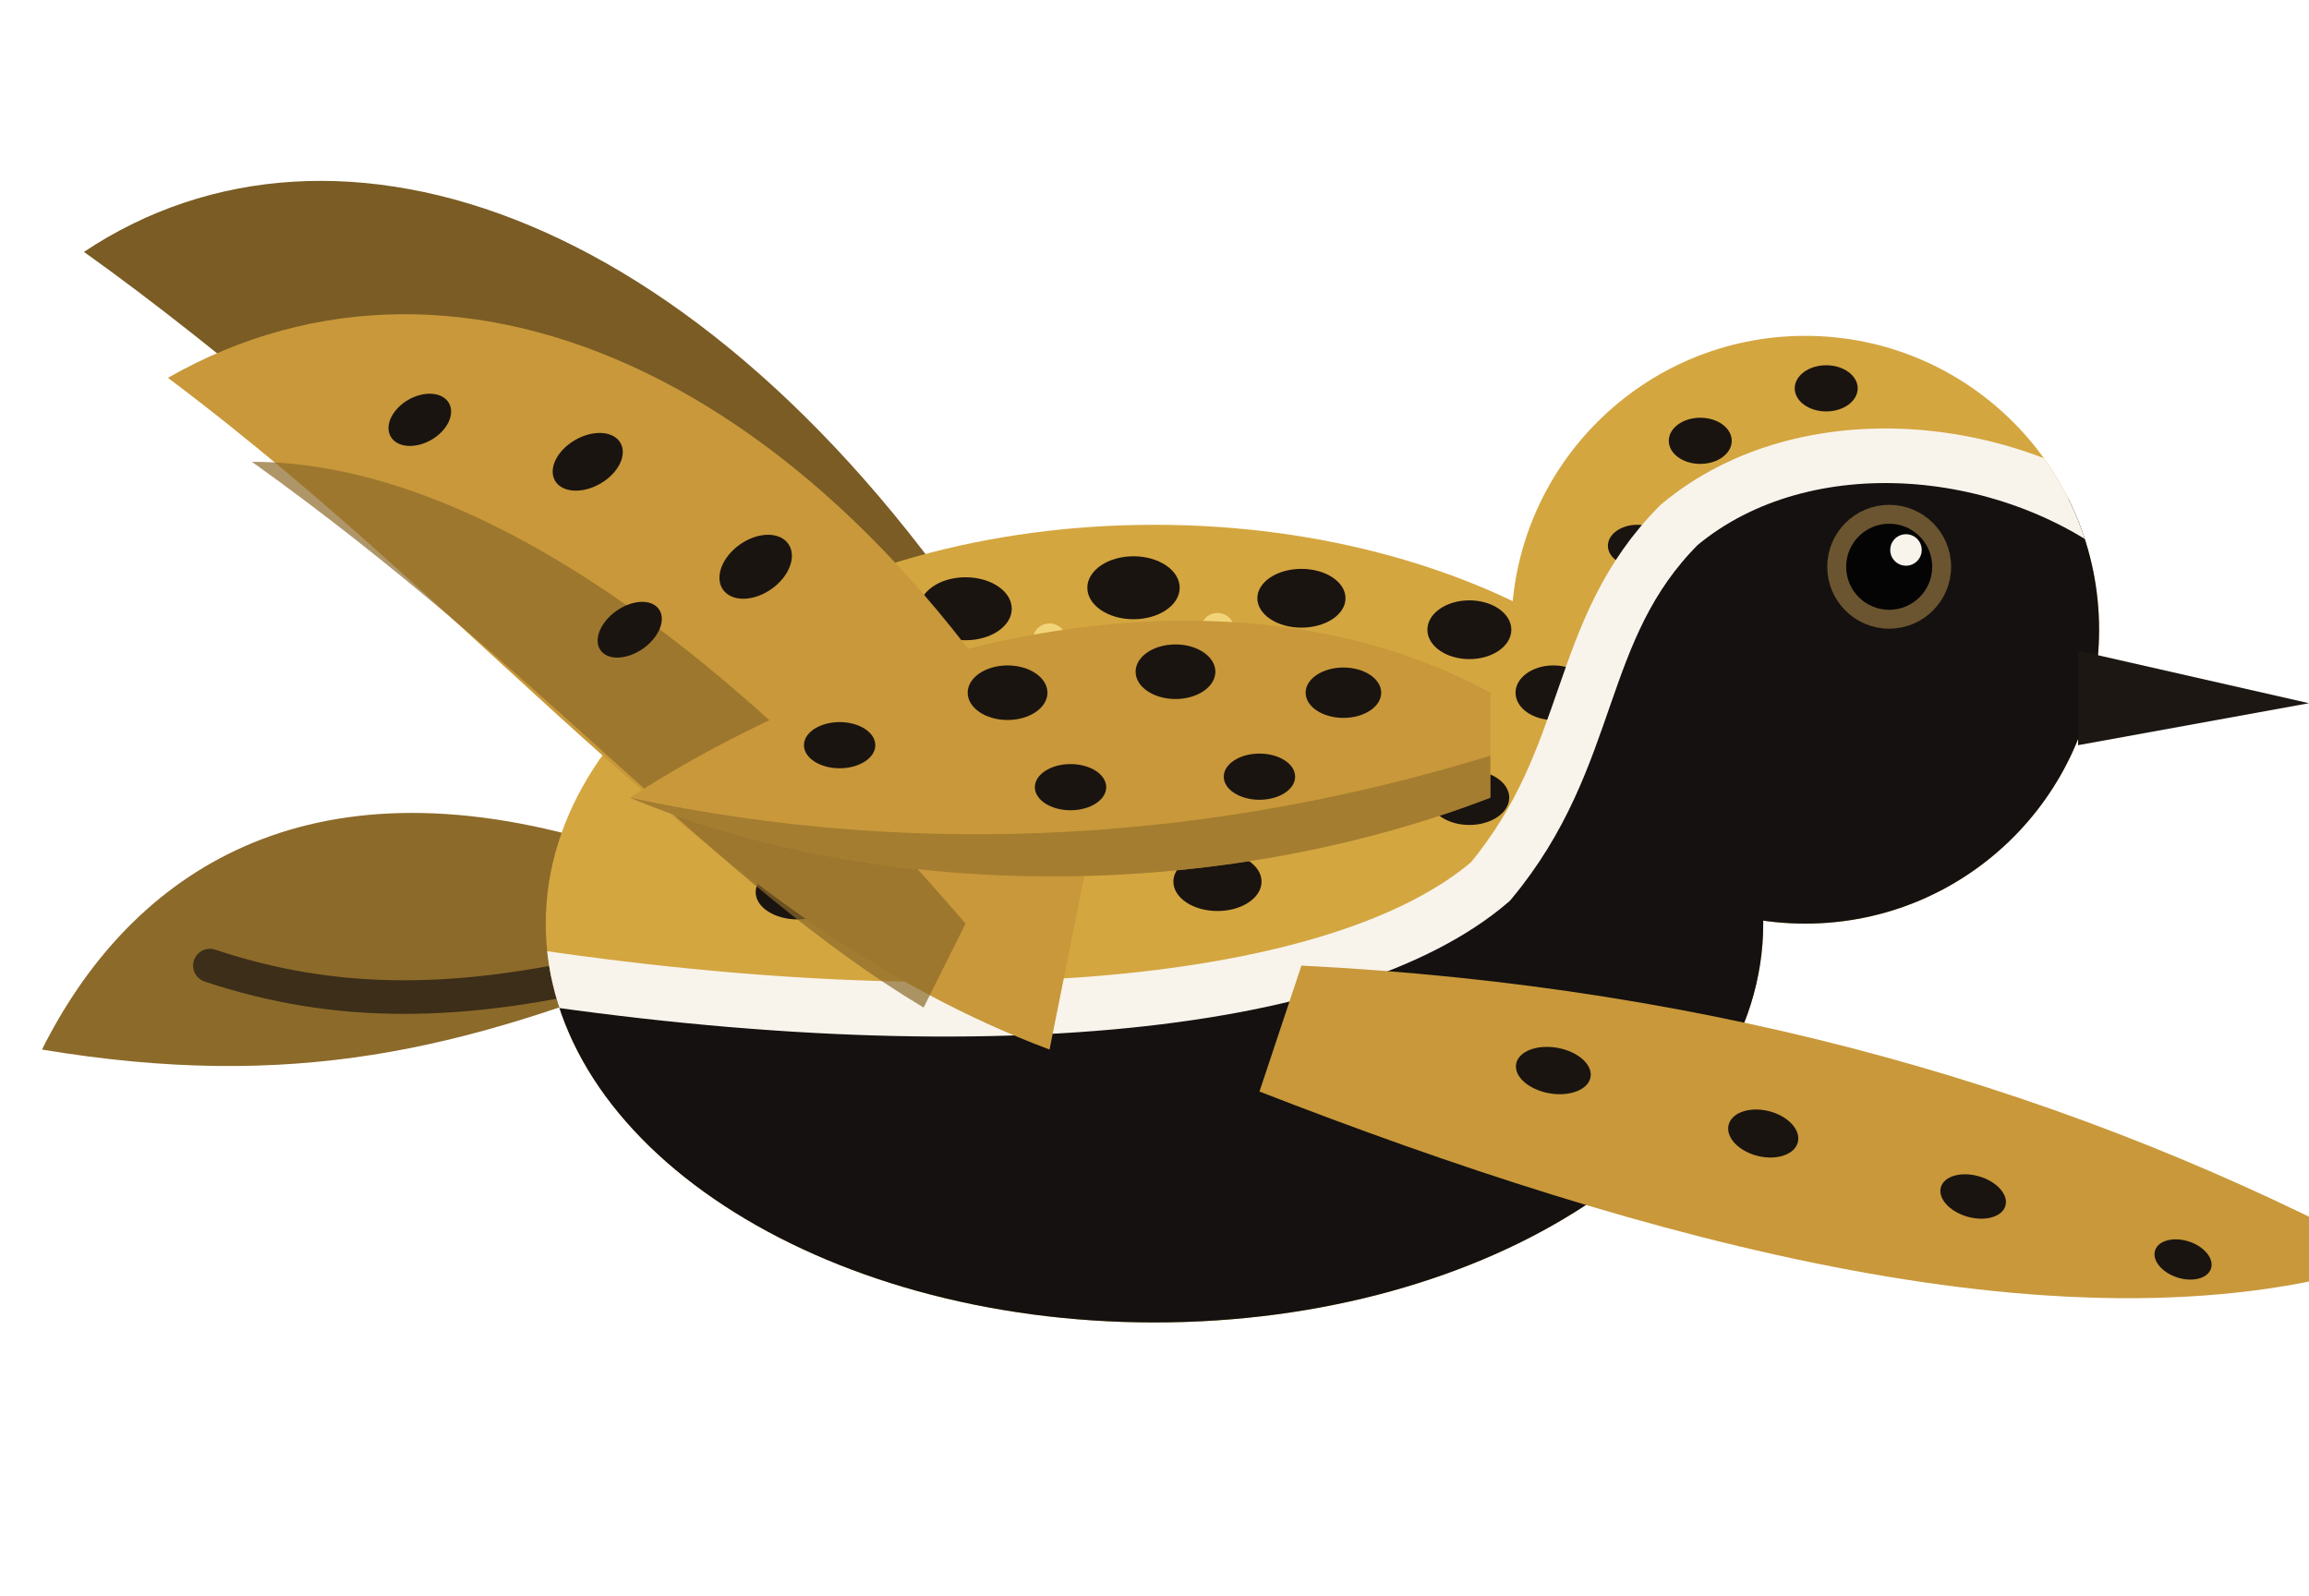
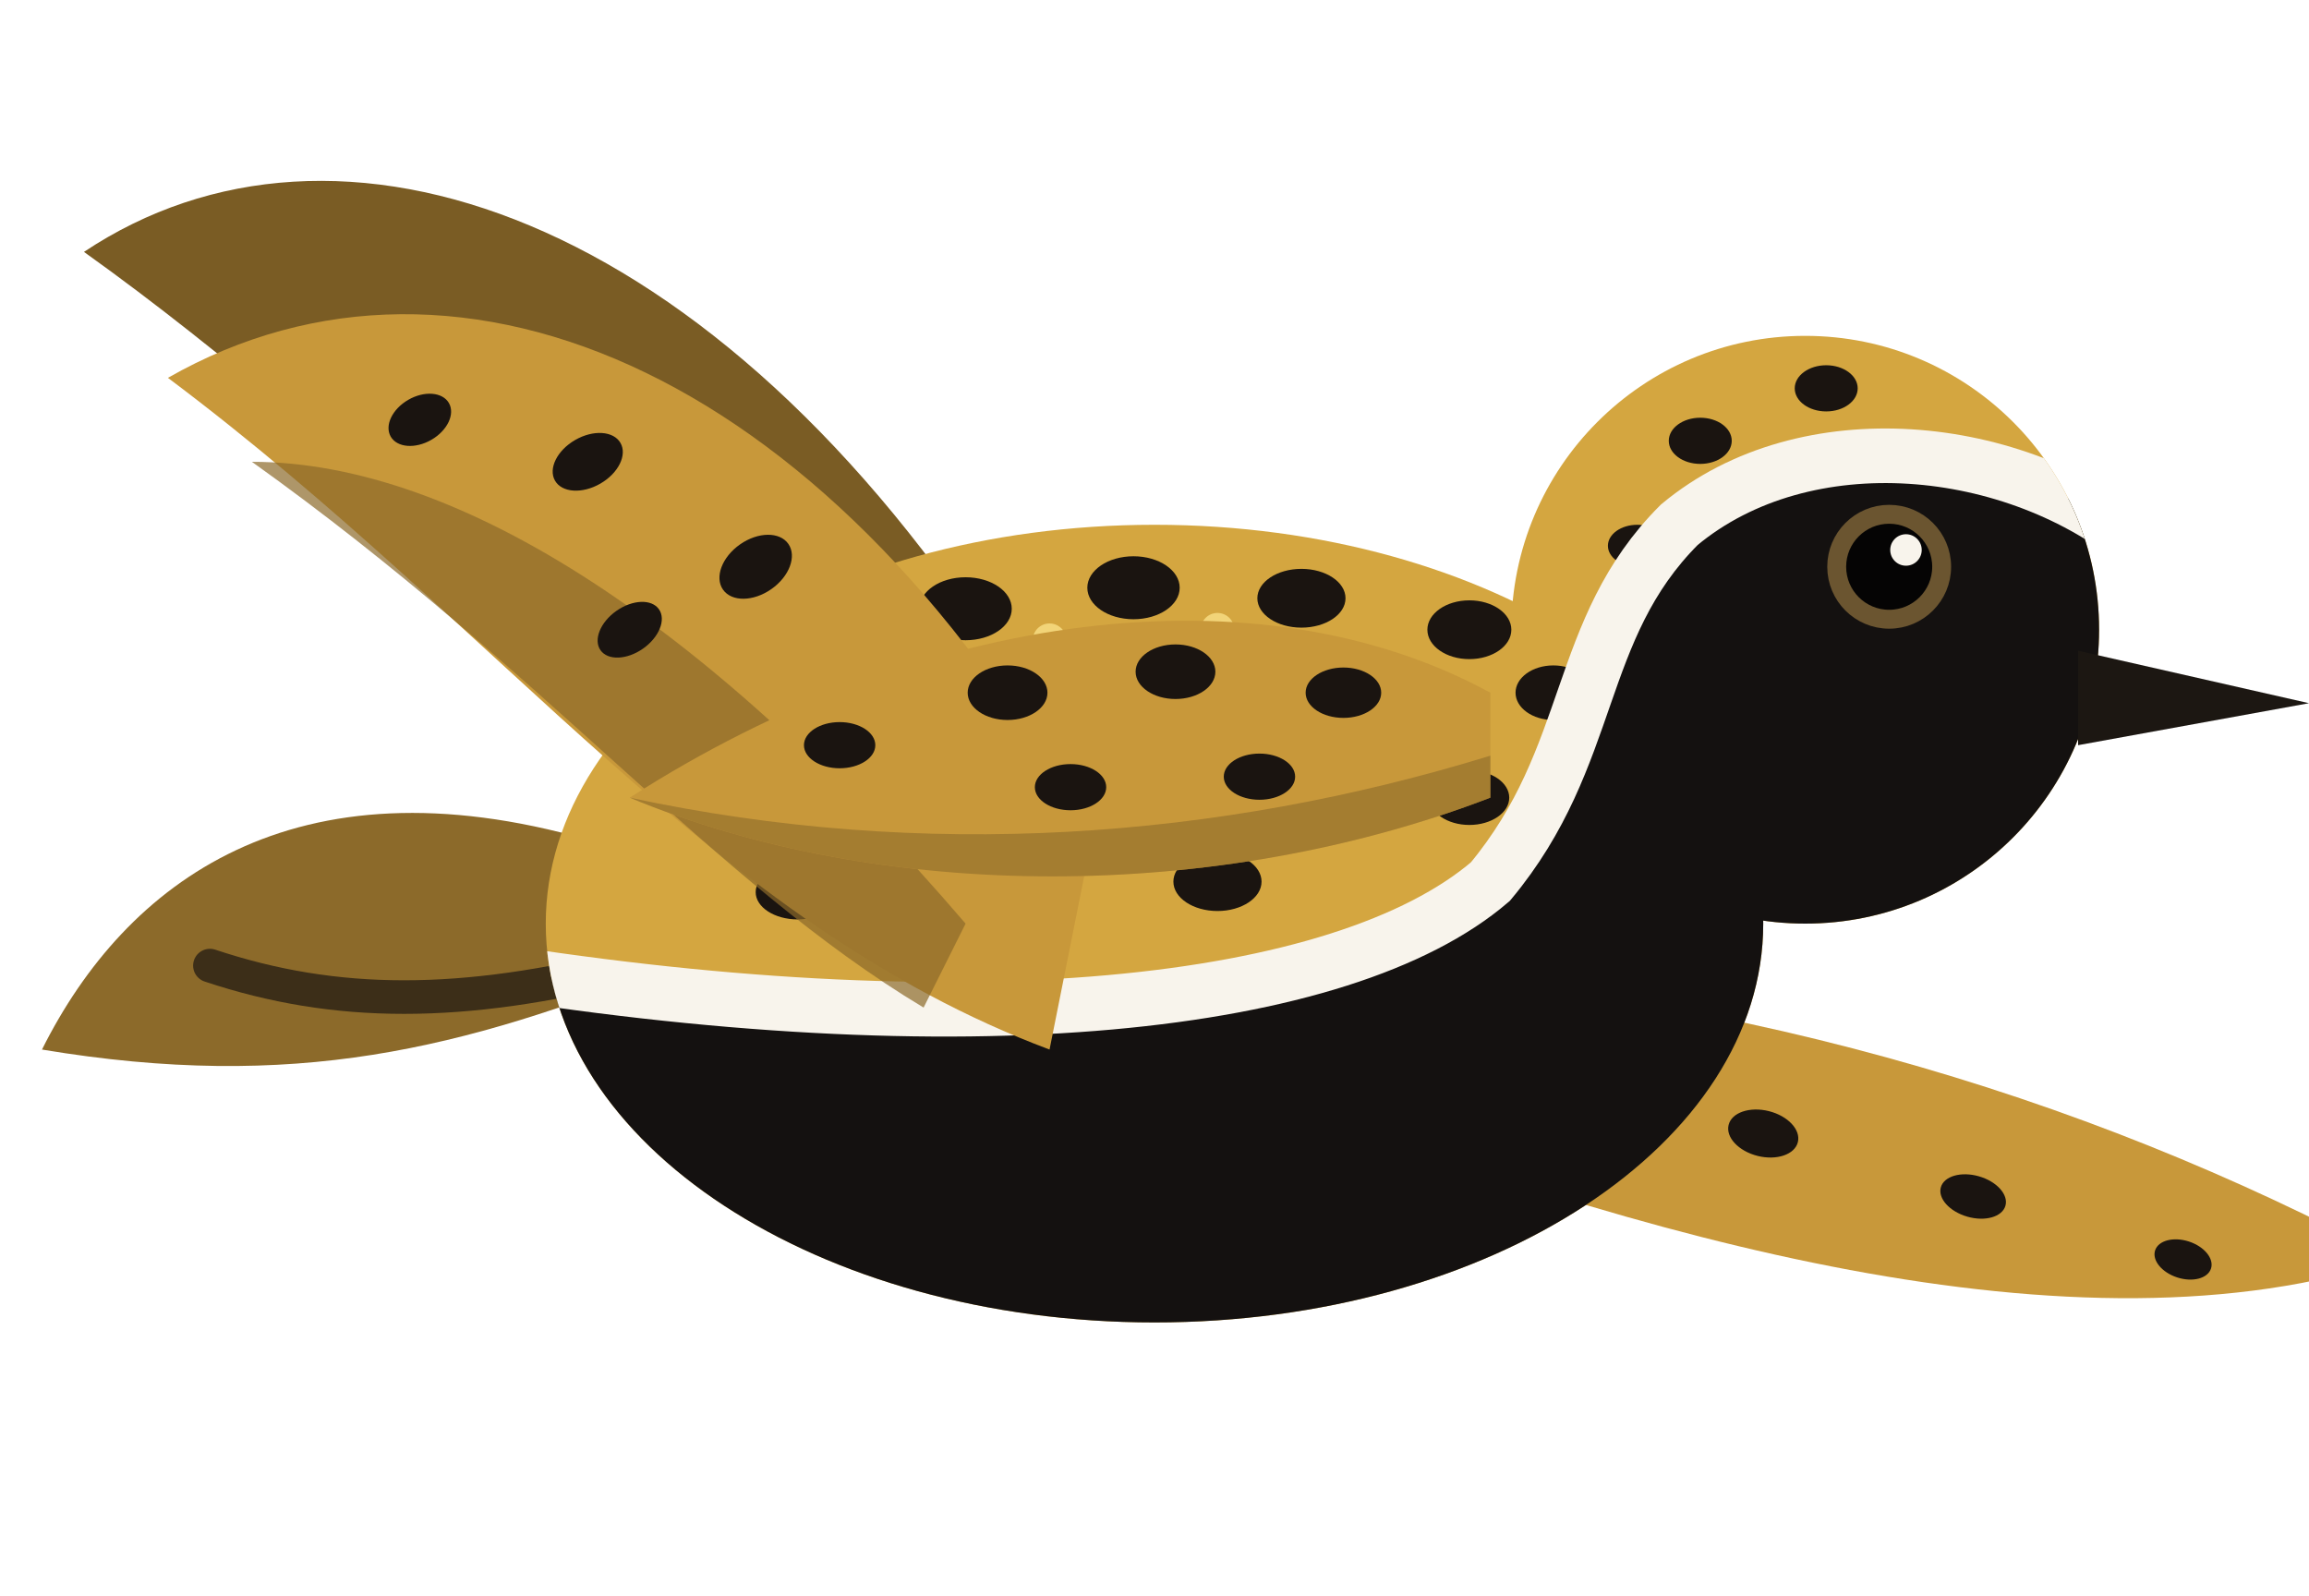
<svg xmlns="http://www.w3.org/2000/svg" viewBox="0 0 110 76" aria-hidden="true">
  <defs>
    <clipPath id="plover-silhouette">
      <ellipse cx="55" cy="44" rx="29" ry="19" />
      <circle cx="86" cy="30" r="14" />
    </clipPath>
  </defs>
  <g class="wing wing--far">
    <path d="M48 32 C 34 10, 16 4, 4 12 C 18 22, 28 34, 44 40 Z" fill="#7a5c24" />
+   </g>
+   <g class="wing wing--reach">
+     <path d="M62 46 C 82 47, 99 52, 114 60 C 99 65, 78 59, 60 52 Z" fill="#c8983a" />
+     <g fill="#1a1410">
+       <ellipse cx="74" cy="51" rx="1.8" ry="1.1" transform="rotate(10 74 51)" />
+       <ellipse cx="84" cy="54" rx="1.7" ry="1.1" transform="rotate(14 84 54)" />
+       <ellipse cx="94" cy="57" rx="1.6" ry="1" transform="rotate(16 94 57)" />
+       <ellipse cx="104" cy="60" rx="1.4" ry=".9" transform="rotate(18 104 60)" />
+     </g>
  </g>
  <path class="tail" d="M28 40 C 14 36, 6 42, 2 50 C 14 52, 22 50, 32 46 Z" fill="#8c6a2a" />
  <path d="M10 46 C 16 48, 22 48, 30 46" fill="none" stroke="#1a1410" stroke-width="1.6" stroke-linecap="round" opacity=".7" />
  <g clip-path="url(#plover-silhouette)">
    <rect x="20" y="10" width="90" height="60" fill="#d4a640" />
    <g fill="#1a1410">
      <ellipse cx="46" cy="29" rx="2.2" ry="1.5" />
      <ellipse cx="54" cy="28" rx="2.2" ry="1.5" />
      <ellipse cx="62" cy="28.5" rx="2.1" ry="1.4" />
      <ellipse cx="70" cy="30" rx="2" ry="1.4" />
      <ellipse cx="39" cy="33" rx="2.2" ry="1.5" />
      <ellipse cx="50" cy="33" rx="2.3" ry="1.5" />
      <ellipse cx="58" cy="32.5" rx="2.3" ry="1.5" />
      <ellipse cx="66" cy="33.5" rx="2.1" ry="1.4" />
      <ellipse cx="74" cy="33" rx="1.8" ry="1.3" />
      <ellipse cx="34" cy="38" rx="2.1" ry="1.4" />
      <ellipse cx="44" cy="37.5" rx="2.3" ry="1.5" />
      <ellipse cx="54" cy="37" rx="2.3" ry="1.5" />
      <ellipse cx="62" cy="37.5" rx="2.2" ry="1.5" />
      <ellipse cx="70" cy="38" rx="1.9" ry="1.3" />
      <ellipse cx="38" cy="42.5" rx="2" ry="1.3" />
      <ellipse cx="48" cy="42" rx="2.2" ry="1.4" />
      <ellipse cx="58" cy="42" rx="2.1" ry="1.4" />
      <ellipse cx="81" cy="21" rx="1.5" ry="1.1" />
      <ellipse cx="87" cy="18.5" rx="1.5" ry="1.1" />
      <ellipse cx="78" cy="26" rx="1.4" ry="1" />
    </g>
    <g fill="#f2d478">
      <circle cx="50" cy="30.5" r=".8" />
      <circle cx="58" cy="30" r=".8" />
      <circle cx="44" cy="35" r=".8" />
      <circle cx="62" cy="35" r=".8" />
      <circle cx="49" cy="39.5" r=".8" />
      <circle cx="40" cy="40" r=".7" />
      <circle cx="67" cy="36" r=".7" />
    </g>
    <path d="M102 26 C 96 21, 86 20, 80 25 C 75 30, 76 36, 71 42 C 64 48, 46 50, 22 46 L 22 70 L 104 70 Z" fill="#141110" />
    <path d="M102 26 C 96 21, 86 20, 80 25 C 75 30, 76 36, 71 42 C 64 48, 46 50, 22 46" fill="none" stroke="#f8f4ec" stroke-width="2.6" stroke-linecap="round" />
  </g>
  <circle cx="90" cy="27" r="2.5" fill="#050404" stroke="#6b5530" stroke-width=".9" />
  <circle cx="90.8" cy="26.2" r=".75" fill="#f8f4ec" />
  <path d="M99 31 L 110 33.5 L 99 35.5 Z" fill="#1c1712" />
  <g class="wing wing--near">
    <path d="M52 40 C 40 18, 22 10, 8 18 C 24 30, 34 44, 50 50 Z" fill="#c8983a" />
    <path d="M46 44 C 34 30, 22 22, 12 22 C 26 32, 34 42, 44 48 Z" fill="#8c6a2a" opacity=".7" />
    <g fill="#1a1410">
      <ellipse cx="20" cy="20" rx="1.6" ry="1.1" transform="rotate(-30 20 20)" />
      <ellipse cx="28" cy="22" rx="1.8" ry="1.2" transform="rotate(-30 28 22)" />
      <ellipse cx="36" cy="27" rx="1.9" ry="1.3" transform="rotate(-35 36 27)" />
      <ellipse cx="42" cy="34" rx="1.9" ry="1.3" transform="rotate(-45 42 34)" />
      <ellipse cx="30" cy="30" rx="1.7" ry="1.1" transform="rotate(-35 30 30)" />
    </g>
  </g>
  <g class="wing wing--rest">
    <path d="M71 33 C 60 27, 44 29, 30 38 C 42 43, 58 43, 71 38 Z" fill="#c8983a" />
    <path d="M71 38 C 58 43, 42 43, 30 38 C 44 41, 58 40, 71 36 Z" fill="#8c6a2a" opacity=".6" />
    <g fill="#1a1410">
      <ellipse cx="64" cy="33" rx="1.8" ry="1.2" />
      <ellipse cx="56" cy="32" rx="1.9" ry="1.3" />
      <ellipse cx="48" cy="33" rx="1.9" ry="1.3" />
      <ellipse cx="40" cy="35.5" rx="1.7" ry="1.1" />
      <ellipse cx="60" cy="37" rx="1.7" ry="1.1" />
      <ellipse cx="51" cy="37.5" rx="1.7" ry="1.1" />
    </g>
  </g>
-   <g class="wing wing--reach">
-     <path d="M62 46 C 82 47, 99 52, 114 60 C 99 65, 78 59, 60 52 Z" fill="#c8983a" />
-     <g fill="#1a1410">
-       <ellipse cx="74" cy="51" rx="1.8" ry="1.1" transform="rotate(10 74 51)" />
-       <ellipse cx="84" cy="54" rx="1.7" ry="1.1" transform="rotate(14 84 54)" />
-       <ellipse cx="94" cy="57" rx="1.6" ry="1" transform="rotate(16 94 57)" />
-       <ellipse cx="104" cy="60" rx="1.4" ry=".9" transform="rotate(18 104 60)" />
-     </g>
-   </g>
</svg>
